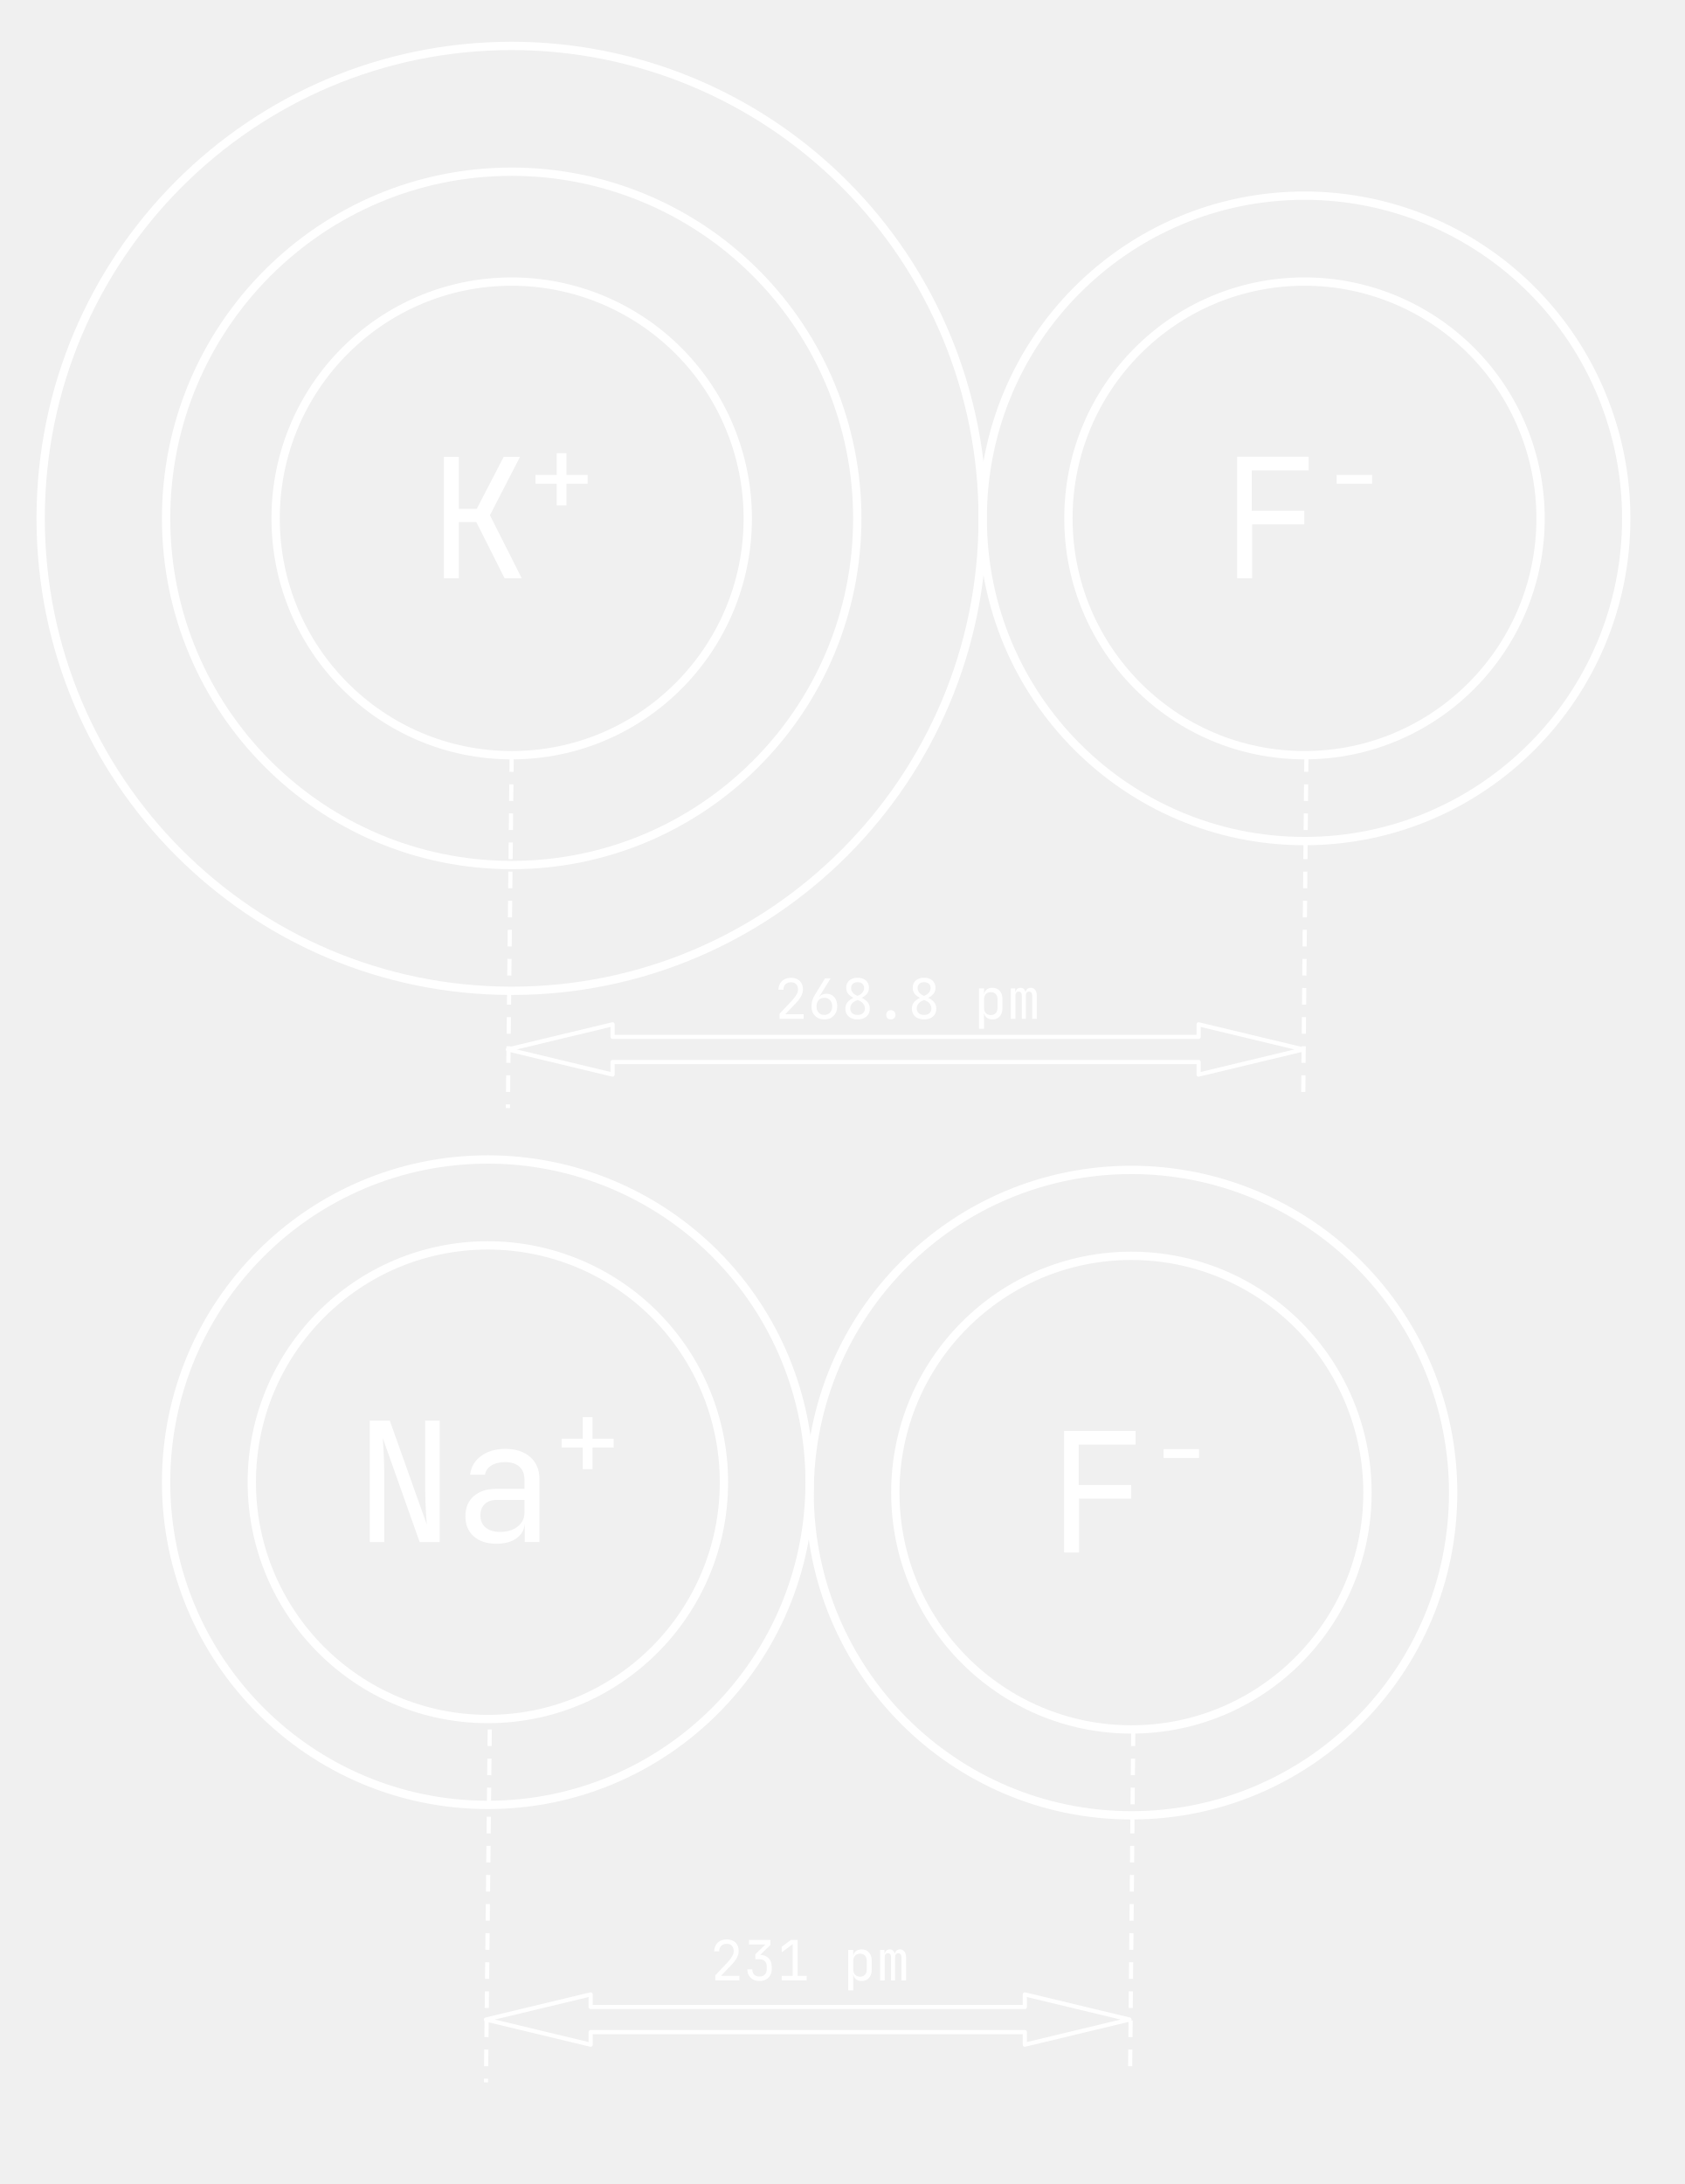
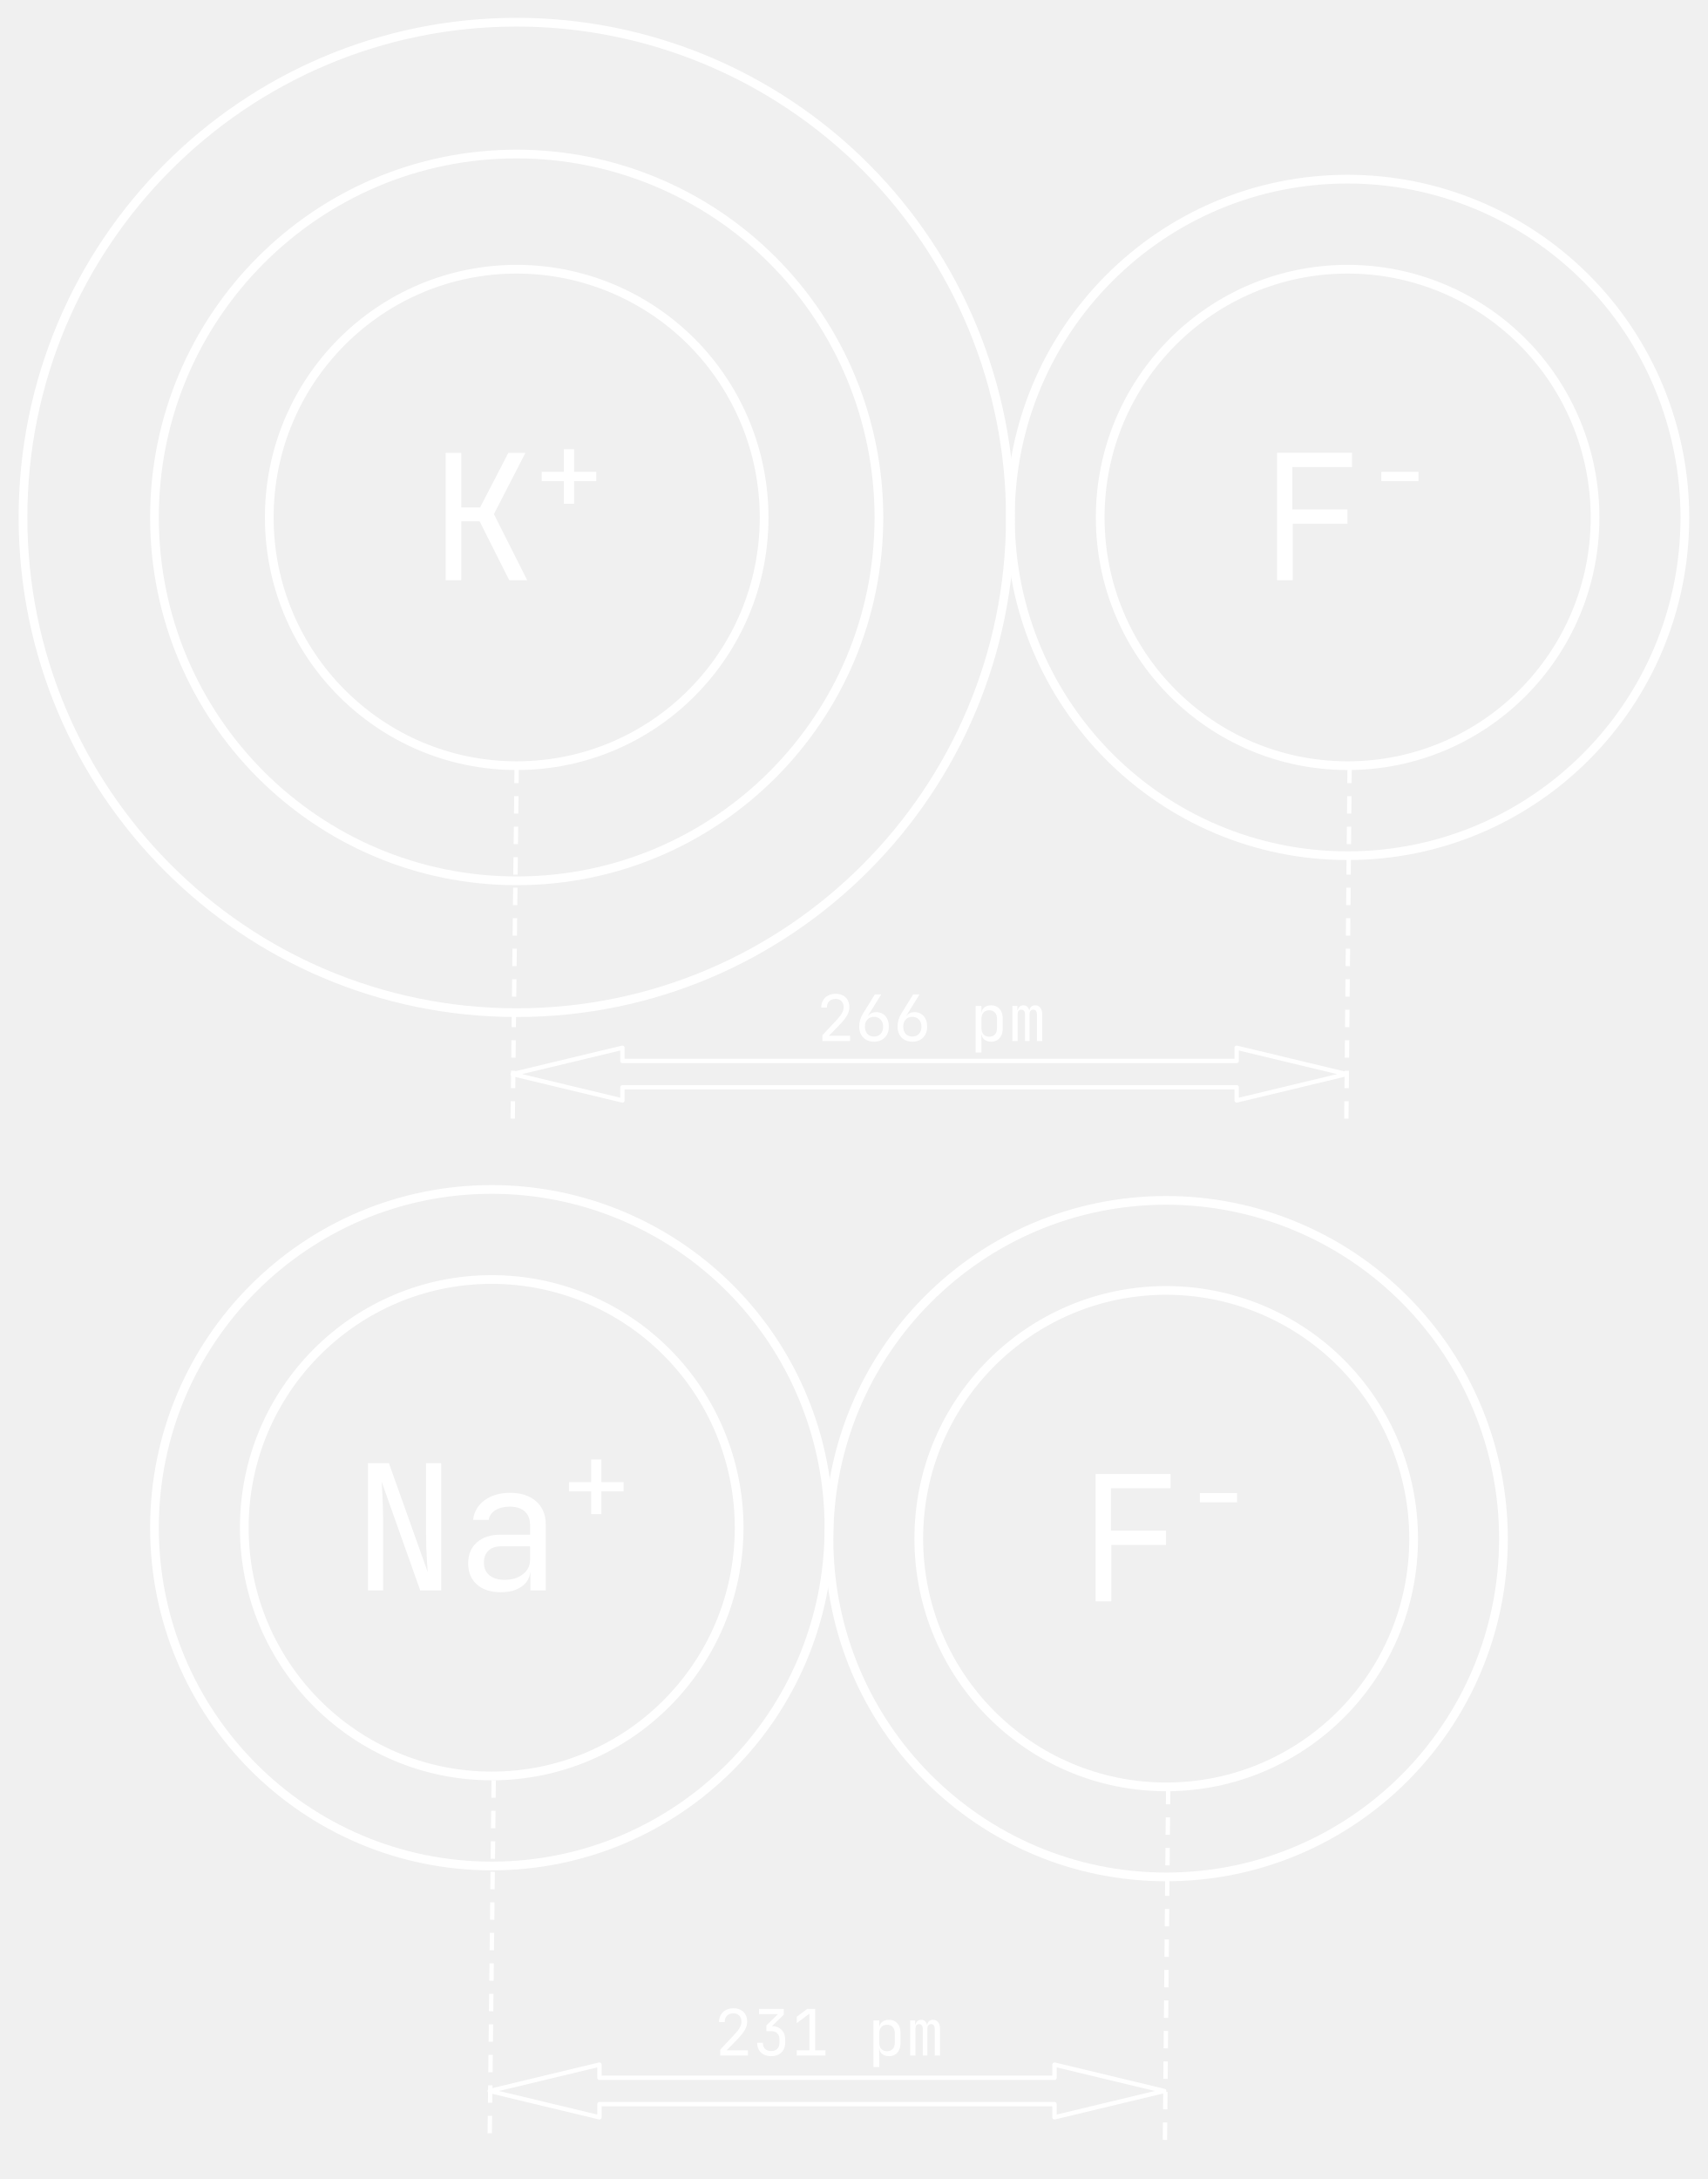
- <svg xmlns="http://www.w3.org/2000/svg" version="1.1" viewBox="0.0 0.0 405.147 525.315" fill="none" stroke="none" stroke-linecap="square" stroke-miterlimit="10">
+ <svg xmlns="http://www.w3.org/2000/svg" version="1.1" viewBox="0.0 0.0 391.974 500.005" fill="none" stroke="none" stroke-linecap="square" stroke-miterlimit="10">
  <clipPath id="p.0">
-     <path d="m0 0l405.147 0l0 525.315l-405.147 0l0 -525.315z" clip-rule="nonzero" />
+     <path d="m0 0l391.974 0l0 500.005l-391.974 0l0 -500.005z" clip-rule="nonzero" />
  </clipPath>
  <g clip-path="url(#p.0)">
-     <path fill="#000000" fill-opacity="0.0" d="m0 0l405.147 0l0 525.315l-405.147 0z" fill-rule="evenodd" />
-     <path fill="#000000" fill-opacity="0.0" d="m9.782 124.682l0 0c0 -62.76 50.729 -113.638 113.307 -113.638l0 0c30.051 0 58.871 11.973 80.12 33.284c21.249 21.311 33.187 50.215 33.187 80.354l0 0c0 62.76 -50.729 113.638 -113.307 113.638l0 0c-62.578 0 -113.307 -50.877 -113.307 -113.638z" fill-rule="evenodd" />
-     <path stroke="#ffffff" stroke-width="2.0" stroke-linejoin="round" stroke-linecap="butt" d="m9.782 124.682l0 0c0 -62.76 50.729 -113.638 113.307 -113.638l0 0c30.051 0 58.871 11.973 80.12 33.284c21.249 21.311 33.187 50.215 33.187 80.354l0 0c0 62.76 -50.729 113.638 -113.307 113.638l0 0c-62.578 0 -113.307 -50.877 -113.307 -113.638z" fill-rule="evenodd" />
-     <path fill="#000000" fill-opacity="0.0" d="m39.955 124.682l0 0c0 -46.053 37.22 -83.386 83.134 -83.386l0 0c22.048 0 43.194 8.785 58.785 24.423c15.591 15.638 24.349 36.847 24.349 58.963l0 0c0 46.053 -37.22 83.386 -83.134 83.386l0 0c-45.914 0 -83.134 -37.333 -83.134 -83.386z" fill-rule="evenodd" />
-     <path stroke="#ffffff" stroke-width="2.0" stroke-linejoin="round" stroke-linecap="butt" d="m39.955 124.682l0 0c0 -46.053 37.22 -83.386 83.134 -83.386l0 0c22.048 0 43.194 8.785 58.785 24.423c15.591 15.638 24.349 36.847 24.349 58.963l0 0c0 46.053 -37.22 83.386 -83.134 83.386l0 0c-45.914 0 -83.134 -37.333 -83.134 -83.386z" fill-rule="evenodd" />
-     <path fill="#ffffff" d="m106.78 139.082l0 -29.203l3.594 0l0 12.516l4.312 0l6.484 -12.516l3.922 0l-7.234 14.047l7.641 15.156l-4.125 0l-6.797 -13.516l-4.203 0l0 13.516l-3.594 0z" fill-rule="nonzero" />
-     <path fill="#ffffff" d="m133.921 121.551l0 -5.203l-5.094 0l0 -2.125l5.094 0l0 -5.203l2.344 0l0 5.203l5.094 0l0 2.125l-5.094 0l0 5.203l-2.344 0z" fill-rule="nonzero" />
-     <path fill="#000000" fill-opacity="0.0" d="m257.011 124.686l0 0c0 -31.458 25.425 -56.961 56.787 -56.961l0 0c15.061 0 29.505 6.001 40.155 16.683c10.65 10.682 16.633 25.17 16.633 40.277l0 0c0 31.458 -25.425 56.961 -56.787 56.961l0 0c-31.363 0 -56.787 -25.502 -56.787 -56.961z" fill-rule="evenodd" />
-     <path stroke="#ffffff" stroke-width="2.0" stroke-linejoin="round" stroke-linecap="butt" d="m257.011 124.686l0 0c0 -31.458 25.425 -56.961 56.787 -56.961l0 0c15.061 0 29.505 6.001 40.155 16.683c10.65 10.682 16.633 25.17 16.633 40.277l0 0c0 31.458 -25.425 56.961 -56.787 56.961l0 0c-31.363 0 -56.787 -25.502 -56.787 -56.961z" fill-rule="evenodd" />
-     <path fill="#000000" fill-opacity="0.0" d="m236.396 124.682l0 0c0 -42.869 34.654 -77.622 77.402 -77.622l0 0c20.528 0 40.216 8.178 54.731 22.735c14.516 14.557 22.67 34.3 22.67 54.887l0 0c0 42.869 -34.654 77.622 -77.402 77.622l0 0c-42.748 0 -77.402 -34.753 -77.402 -77.622z" fill-rule="evenodd" />
-     <path stroke="#ffffff" stroke-width="2.0" stroke-linejoin="round" stroke-linecap="butt" d="m236.396 124.682l0 0c0 -42.869 34.654 -77.622 77.402 -77.622l0 0c20.528 0 40.216 8.178 54.731 22.735c14.516 14.557 22.67 34.3 22.67 54.887l0 0c0 42.869 -34.654 77.622 -77.402 77.622l0 0c-42.748 0 -77.402 -34.753 -77.402 -77.622z" fill-rule="evenodd" />
-     <path fill="#ffffff" d="m297.598 139.082l0 -29.234l17.203 0l0 3.281l-13.688 0l0 9.719l12.641 0l0 3.281l-12.547 0l0 12.953l-3.609 0z" fill-rule="nonzero" />
-     <path fill="#ffffff" d="m321.535 116.348l0 -2.125l8.531 0l0 2.125l-8.531 0z" fill-rule="nonzero" />
-     <path fill="#000000" fill-opacity="0.0" d="m66.302 124.688l0 0c0 -31.458 25.425 -56.961 56.787 -56.961l0 0c15.061 0 29.505 6.001 40.155 16.683c10.65 10.682 16.633 25.17 16.633 40.277l0 0c0 31.458 -25.425 56.961 -56.787 56.961l0 0c-31.363 0 -56.787 -25.502 -56.787 -56.961z" fill-rule="evenodd" />
-     <path stroke="#ffffff" stroke-width="2.0" stroke-linejoin="round" stroke-linecap="butt" d="m66.302 124.688l0 0c0 -31.458 25.425 -56.961 56.787 -56.961l0 0c15.061 0 29.505 6.001 40.155 16.683c10.65 10.682 16.633 25.17 16.633 40.277l0 0c0 31.458 -25.425 56.961 -56.787 56.961l0 0c-31.363 0 -56.787 -25.502 -56.787 -56.961z" fill-rule="evenodd" />
-     <path fill="#000000" fill-opacity="0.0" d="m123.089 181.648l-0.913 84.882" fill-rule="evenodd" />
-     <path stroke="#ffffff" stroke-width="1.0" stroke-linejoin="round" stroke-linecap="butt" stroke-dasharray="4.0,3.0" d="m123.089 181.648l-0.913 84.882" fill-rule="evenodd" />
-     <path fill="#000000" fill-opacity="0.0" d="m314.255 181.648l-0.756 81.858" fill-rule="evenodd" />
-     <path stroke="#ffffff" stroke-width="1.0" stroke-linejoin="round" stroke-linecap="butt" stroke-dasharray="4.0,3.0" d="m314.255 181.648l-0.756 81.858" fill-rule="evenodd" />
-     <path fill="#000000" fill-opacity="0.0" d="m122.176 252.423l25.181 -6.047l0 3.024l140.976 0l0 -3.024l25.181 6.047l-25.181 6.047l0 -3.024l-140.976 0l0 3.024z" fill-rule="evenodd" />
-     <path stroke="#ffffff" stroke-width="1.0" stroke-linejoin="round" stroke-linecap="butt" d="m122.176 252.423l25.181 -6.047l0 3.024l140.976 0l0 -3.024l25.181 6.047l-25.181 6.047l0 -3.024l-140.976 0l0 3.024z" fill-rule="evenodd" />
-     <path fill="#000000" fill-opacity="0.0" d="m161.507 223.257l113.575 0l0 35.213l-113.575 0z" fill-rule="evenodd" />
-     <path fill="#ffffff" d="m187.525 245.057l0 -1.219l2.984 -3.172q0.75 -0.812 1.094 -1.438q0.359 -0.641 0.359 -1.219q0 -0.812 -0.453 -1.281q-0.438 -0.469 -1.219 -0.469q-0.859 0 -1.344 0.484q-0.484 0.469 -0.484 1.312l-1.203 0q0.031 -0.875 0.406 -1.516q0.391 -0.656 1.062 -1.0q0.672 -0.344 1.562 -0.344q0.875 0 1.516 0.344q0.656 0.328 1.0 0.953q0.344 0.625 0.344 1.5q0 0.828 -0.438 1.641q-0.438 0.812 -1.438 1.844l-2.391 2.484l4.438 0l0 1.094l-5.797 0zm10.794 0.141q-0.938 0 -1.641 -0.391q-0.703 -0.406 -1.094 -1.109q-0.375 -0.703 -0.375 -1.641q0 -0.734 0.203 -1.438q0.203 -0.703 0.625 -1.359l2.438 -3.938l1.328 0l-2.75 4.438l0.047 0.031q0.25 -0.375 0.688 -0.562q0.453 -0.203 1.0 -0.203q0.797 0 1.375 0.375q0.594 0.359 0.906 1.047q0.328 0.672 0.328 1.609q0 0.938 -0.391 1.641q-0.391 0.703 -1.078 1.109q-0.688 0.391 -1.609 0.391zm-0.016 -1.078q0.844 0 1.359 -0.562q0.531 -0.562 0.531 -1.5q0 -0.938 -0.531 -1.5q-0.516 -0.562 -1.359 -0.562q-0.859 0 -1.375 0.562q-0.516 0.562 -0.516 1.5q0 0.938 0.516 1.5q0.516 0.562 1.375 0.562zm7.997 1.078q-0.891 0 -1.562 -0.312q-0.656 -0.328 -1.016 -0.906q-0.359 -0.594 -0.359 -1.375q0 -0.859 0.469 -1.484q0.484 -0.641 1.5 -1.125l1.297 -0.625q0.594 -0.281 0.906 -0.734q0.328 -0.453 0.328 -1.0q0 -0.641 -0.422 -1.016q-0.422 -0.375 -1.141 -0.375q-0.719 0 -1.141 0.391q-0.422 0.375 -0.422 1.016q0 0.531 0.312 0.984q0.312 0.453 0.859 0.719l1.297 0.609q1.062 0.5 1.547 1.141q0.484 0.625 0.484 1.5q0 1.188 -0.797 1.891q-0.797 0.703 -2.141 0.703zm0 -1.078q0.812 0 1.281 -0.406q0.469 -0.422 0.469 -1.141q0 -0.562 -0.312 -1.031q-0.297 -0.469 -0.859 -0.75l-1.281 -0.625q-1.078 -0.516 -1.562 -1.109q-0.469 -0.609 -0.469 -1.453q0 -0.75 0.328 -1.297q0.344 -0.547 0.953 -0.828q0.609 -0.297 1.453 -0.297q0.844 0 1.453 0.297q0.609 0.281 0.938 0.828q0.344 0.547 0.344 1.297q0 0.844 -0.484 1.438q-0.484 0.594 -1.578 1.141l-1.281 0.625q-0.547 0.266 -0.859 0.734q-0.297 0.453 -0.297 1.016q0 0.719 0.469 1.141q0.484 0.422 1.297 0.422zm7.997 1.078q-0.516 0 -0.812 -0.297q-0.297 -0.297 -0.297 -0.797q0 -0.516 0.297 -0.812q0.297 -0.312 0.812 -0.312q0.5 0 0.797 0.312q0.312 0.297 0.312 0.812q0 0.5 -0.312 0.797q-0.297 0.297 -0.797 0.297zm7.997 0q-0.891 0 -1.562 -0.312q-0.656 -0.328 -1.016 -0.906q-0.359 -0.594 -0.359 -1.375q0 -0.859 0.469 -1.484q0.484 -0.641 1.5 -1.125l1.297 -0.625q0.594 -0.281 0.906 -0.734q0.328 -0.453 0.328 -1.0q0 -0.641 -0.422 -1.016q-0.422 -0.375 -1.141 -0.375q-0.719 0 -1.141 0.391q-0.422 0.375 -0.422 1.016q0 0.531 0.312 0.984q0.312 0.453 0.859 0.719l1.297 0.609q1.062 0.5 1.547 1.141q0.484 0.625 0.484 1.5q0 1.188 -0.797 1.891q-0.797 0.703 -2.141 0.703zm0 -1.078q0.812 0 1.281 -0.406q0.469 -0.422 0.469 -1.141q0 -0.562 -0.312 -1.031q-0.297 -0.469 -0.859 -0.75l-1.281 -0.625q-1.078 -0.516 -1.562 -1.109q-0.469 -0.609 -0.469 -1.453q0 -0.75 0.328 -1.297q0.344 -0.547 0.953 -0.828q0.609 -0.297 1.453 -0.297q0.844 0 1.453 0.297q0.609 0.281 0.938 0.828q0.344 0.547 0.344 1.297q0 0.844 -0.484 1.438q-0.484 0.594 -1.578 1.141l-1.281 0.625q-0.547 0.266 -0.859 0.734q-0.297 0.453 -0.297 1.016q0 0.719 0.469 1.141q0.484 0.422 1.297 0.422zm13.212 3.344l0 -9.734l1.203 0l0 1.391l0.25 0l-0.25 0.281q0 -0.828 0.547 -1.312q0.562 -0.5 1.469 -0.5q1.109 0 1.766 0.734q0.656 0.719 0.656 1.984l0 2.156q0 0.828 -0.297 1.453q-0.297 0.609 -0.844 0.953q-0.531 0.328 -1.281 0.328q-0.891 0 -1.453 -0.5q-0.562 -0.5 -0.562 -1.312l0.25 0.266l-0.266 0l0.016 1.672l0 2.141l-1.203 0zm2.812 -3.312q0.766 0 1.203 -0.453q0.438 -0.453 0.438 -1.312l0 -2.0q0 -0.844 -0.438 -1.297q-0.438 -0.453 -1.203 -0.453q-0.719 0 -1.172 0.469q-0.438 0.469 -0.438 1.281l0 2.0q0 0.828 0.438 1.297q0.453 0.469 1.172 0.469zm4.841 0.906l0 -7.328l1.062 0l0 0.875l0.234 0l-0.188 0.328q0 -0.625 0.328 -0.984q0.328 -0.359 0.891 -0.359q0.609 0 0.938 0.453q0.344 0.453 0.344 1.281l-0.359 -0.719l0.547 0l-0.25 0.328q0 -0.625 0.344 -0.984q0.344 -0.359 0.906 -0.359q0.688 0 1.062 0.531q0.391 0.516 0.391 1.359l0 5.578l-1.109 0l0 -5.578q0 -0.453 -0.203 -0.703q-0.188 -0.266 -0.562 -0.266q-0.359 0 -0.562 0.25q-0.203 0.25 -0.203 0.703l0 5.594l-0.969 0l0 -5.578q0 -0.469 -0.203 -0.719q-0.203 -0.25 -0.578 -0.25q-0.375 0 -0.562 0.25q-0.188 0.25 -0.188 0.703l0 5.594l-1.109 0z" fill-rule="nonzero" />
-     <path fill="#000000" fill-opacity="0.0" d="m215.373 359.02l0 0c0 -31.458 25.425 -56.961 56.787 -56.961l0 0c15.061 0 29.505 6.001 40.155 16.683c10.65 10.682 16.633 25.17 16.633 40.277l0 0c0 31.458 -25.425 56.961 -56.787 56.961l0 0c-31.363 0 -56.787 -25.502 -56.787 -56.961z" fill-rule="evenodd" />
-     <path stroke="#ffffff" stroke-width="2.0" stroke-linejoin="round" stroke-linecap="butt" d="m215.373 359.02l0 0c0 -31.458 25.425 -56.961 56.787 -56.961l0 0c15.061 0 29.505 6.001 40.155 16.683c10.65 10.682 16.633 25.17 16.633 40.277l0 0c0 31.458 -25.425 56.961 -56.787 56.961l0 0c-31.363 0 -56.787 -25.502 -56.787 -56.961z" fill-rule="evenodd" />
-     <path fill="#000000" fill-opacity="0.0" d="m194.759 359.016l0 0c0 -42.869 34.654 -77.622 77.402 -77.622l0 0c20.528 0 40.216 8.178 54.731 22.735c14.516 14.557 22.67 34.3 22.67 54.887l0 0c0 42.869 -34.654 77.622 -77.402 77.622l0 0c-42.748 0 -77.402 -34.753 -77.402 -77.622z" fill-rule="evenodd" />
-     <path stroke="#ffffff" stroke-width="2.0" stroke-linejoin="round" stroke-linecap="butt" d="m194.759 359.016l0 0c0 -42.869 34.654 -77.622 77.402 -77.622l0 0c20.528 0 40.216 8.178 54.731 22.735c14.516 14.557 22.67 34.3 22.67 54.887l0 0c0 42.869 -34.654 77.622 -77.402 77.622l0 0c-42.748 0 -77.402 -34.753 -77.402 -77.622z" fill-rule="evenodd" />
-     <path fill="#ffffff" d="m255.96 373.416l0 -29.234l17.203 0l0 3.281l-13.688 0l0 9.719l12.641 0l0 3.281l-12.547 0l0 12.953l-3.609 0z" fill-rule="nonzero" />
-     <path fill="#ffffff" d="m279.898 350.681l0 -2.125l8.531 0l0 2.125l-8.531 0z" fill-rule="nonzero" />
-     <path fill="#000000" fill-opacity="0.0" d="m117.814 415.982l-0.913 84.882" fill-rule="evenodd" />
-     <path stroke="#ffffff" stroke-width="1.0" stroke-linejoin="round" stroke-linecap="butt" stroke-dasharray="4.0,3.0" d="m117.814 415.982l-0.913 84.882" fill-rule="evenodd" />
-     <path fill="#000000" fill-opacity="0.0" d="m272.617 415.982l-0.756 81.858" fill-rule="evenodd" />
-     <path stroke="#ffffff" stroke-width="1.0" stroke-linejoin="round" stroke-linecap="butt" stroke-dasharray="4.0,3.0" d="m272.617 415.982l-0.756 81.858" fill-rule="evenodd" />
-     <path fill="#000000" fill-opacity="0.0" d="m116.9 485.759l25.181 -6.047l0 3.024l104.441 0l0 -3.024l25.181 6.047l-25.181 6.047l0 -3.024l-104.441 0l0 3.024z" fill-rule="evenodd" />
-     <path stroke="#ffffff" stroke-width="1.0" stroke-linejoin="round" stroke-linecap="butt" d="m116.9 485.759l25.181 -6.047l0 3.024l104.441 0l0 -3.024l25.181 6.047l-25.181 6.047l0 -3.024l-104.441 0l0 3.024z" fill-rule="evenodd" />
-     <path fill="#000000" fill-opacity="0.0" d="m138.05 454.549l113.575 0l0 35.213l-113.575 0z" fill-rule="evenodd" />
-     <path fill="#ffffff" d="m172.065 476.349l0 -1.219l2.984 -3.172q0.75 -0.812 1.094 -1.438q0.359 -0.641 0.359 -1.219q0 -0.812 -0.453 -1.281q-0.438 -0.469 -1.219 -0.469q-0.859 0 -1.344 0.484q-0.484 0.469 -0.484 1.312l-1.203 0q0.031 -0.875 0.406 -1.516q0.391 -0.656 1.062 -1.0q0.672 -0.344 1.562 -0.344q0.875 0 1.516 0.344q0.656 0.328 1.0 0.953q0.344 0.625 0.344 1.5q0 0.828 -0.438 1.641q-0.438 0.812 -1.438 1.844l-2.391 2.484l4.438 0l0 1.094l-5.797 0zm10.637 0.141q-0.891 0 -1.547 -0.359q-0.656 -0.359 -1.016 -0.984q-0.359 -0.625 -0.359 -1.469l1.188 0q0 0.812 0.453 1.281q0.469 0.453 1.281 0.453q0.828 0 1.281 -0.469q0.453 -0.484 0.453 -1.266l0 -0.688q0 -0.828 -0.453 -1.281q-0.453 -0.453 -1.281 -0.453l-1.0 0l0 -1.203l2.422 -2.344l-3.953 0l0 -1.094l5.156 0l0 1.203l-2.594 2.516l0 -0.141q1.328 0 2.109 0.766q0.797 0.75 0.797 2.031l0 0.688q0 0.844 -0.375 1.469q-0.359 0.625 -1.031 0.984q-0.656 0.359 -1.531 0.359zm5.341 -0.141l0 -1.094l2.641 0l0 -7.641l-2.641 1.984l0 -1.344l2.203 -1.641l1.625 0l0 8.641l2.172 0l0 1.094l-6.0 0zm16.009 2.406l0 -9.734l1.203 0l0 1.391l0.25 0l-0.25 0.281q0 -0.828 0.547 -1.312q0.562 -0.5 1.469 -0.5q1.109 0 1.766 0.734q0.656 0.719 0.656 1.984l0 2.156q0 0.828 -0.297 1.453q-0.297 0.609 -0.844 0.953q-0.531 0.328 -1.281 0.328q-0.891 0 -1.453 -0.5q-0.562 -0.5 -0.562 -1.312l0.25 0.266l-0.266 0l0.016 1.672l0 2.141l-1.203 0zm2.812 -3.312q0.766 0 1.203 -0.453q0.438 -0.453 0.438 -1.312l0 -2.0q0 -0.844 -0.438 -1.297q-0.438 -0.453 -1.203 -0.453q-0.719 0 -1.172 0.469q-0.438 0.469 -0.438 1.281l0 2.0q0 0.828 0.438 1.297q0.453 0.469 1.172 0.469zm4.841 0.906l0 -7.328l1.062 0l0 0.875l0.234 0l-0.188 0.328q0 -0.625 0.328 -0.984q0.328 -0.359 0.891 -0.359q0.609 0 0.938 0.453q0.344 0.453 0.344 1.281l-0.359 -0.719l0.547 0l-0.25 0.328q0 -0.625 0.344 -0.984q0.344 -0.359 0.906 -0.359q0.688 0 1.062 0.531q0.391 0.516 0.391 1.359l0 5.578l-1.109 0l0 -5.578q0 -0.453 -0.203 -0.703q-0.188 -0.266 -0.562 -0.266q-0.359 0 -0.562 0.25q-0.203 0.25 -0.203 0.703l0 5.594l-0.969 0l0 -5.578q0 -0.469 -0.203 -0.719q-0.203 -0.25 -0.578 -0.25q-0.375 0 -0.562 0.25q-0.188 0.25 -0.188 0.703l0 5.594l-1.109 0z" fill-rule="nonzero" />
-     <path fill="#000000" fill-opacity="0.0" d="m60.57 356.513l0 0c0 -31.458 25.425 -56.961 56.787 -56.961l0 0c15.061 0 29.505 6.001 40.155 16.683c10.65 10.682 16.633 25.17 16.633 40.277l0 0c0 31.458 -25.425 56.961 -56.787 56.961l0 0c-31.363 0 -56.787 -25.502 -56.787 -56.961z" fill-rule="evenodd" />
-     <path stroke="#ffffff" stroke-width="2.0" stroke-linejoin="round" stroke-linecap="butt" d="m60.57 356.513l0 0c0 -31.458 25.425 -56.961 56.787 -56.961l0 0c15.061 0 29.505 6.001 40.155 16.683c10.65 10.682 16.633 25.17 16.633 40.277l0 0c0 31.458 -25.425 56.961 -56.787 56.961l0 0c-31.363 0 -56.787 -25.502 -56.787 -56.961z" fill-rule="evenodd" />
-     <path fill="#000000" fill-opacity="0.0" d="m39.955 356.509l0 0c0 -42.869 34.654 -77.622 77.402 -77.622l0 0c20.528 0 40.216 8.178 54.731 22.735c14.516 14.557 22.67 34.3 22.67 54.887l0 0c0 42.869 -34.654 77.622 -77.402 77.622l0 0c-42.748 0 -77.402 -34.753 -77.402 -77.622z" fill-rule="evenodd" />
-     <path stroke="#ffffff" stroke-width="2.0" stroke-linejoin="round" stroke-linecap="butt" d="m39.955 356.509l0 0c0 -42.869 34.654 -77.622 77.402 -77.622l0 0c20.528 0 40.216 8.178 54.731 22.735c14.516 14.557 22.67 34.3 22.67 54.887l0 0c0 42.869 -34.654 77.622 -77.402 77.622l0 0c-42.748 0 -77.402 -34.753 -77.402 -77.622z" fill-rule="evenodd" />
-     <path fill="#ffffff" d="m88.954 370.909l0 -29.203l4.812 0l8.906 25.0q-0.078 -1.0 -0.172 -2.453q-0.094 -1.469 -0.156 -3.078q-0.062 -1.625 -0.062 -3.062l0 -16.406l3.484 0l0 29.203l-4.812 0l-8.875 -25.0q0.078 0.953 0.156 2.422q0.078 1.453 0.141 3.078q0.062 1.625 0.062 3.094l0 16.406l-3.484 0zm30.484 0.406q-3.484 0 -5.484 -1.781q-2.0 -1.781 -2.0 -4.828q0 -3.078 2.0 -4.828q2.0 -1.766 5.406 -1.766l6.797 0l0 -2.203q0 -2.047 -1.219 -3.141q-1.219 -1.094 -3.453 -1.094q-1.969 0 -3.297 0.828q-1.312 0.812 -1.516 2.203l-3.594 0q0.359 -2.844 2.672 -4.516q2.328 -1.688 5.812 -1.688q3.797 0 6.0 1.969q2.203 1.953 2.203 5.312l0 15.125l-3.531 0l0 -4.203l-0.594 0l0.594 -0.594q0 2.391 -1.859 3.797q-1.859 1.406 -4.938 1.406zm0.875 -2.844q2.562 0 4.203 -1.281q1.641 -1.281 1.641 -3.281l0 -3.125l-6.719 0q-1.797 0 -2.844 1.0q-1.031 1.0 -1.031 2.719q0 1.844 1.25 2.906q1.266 1.062 3.5 1.062z" fill-rule="nonzero" />
-     <path fill="#ffffff" d="m140.188 353.378l0 -5.203l-5.094 0l0 -2.125l5.094 0l0 -5.203l2.344 0l0 5.203l5.094 0l0 2.125l-5.094 0l0 5.203l-2.344 0z" fill-rule="nonzero" />
+     <path fill="#000000" fill-opacity="0.0" d="m0 0l391.974 0l0 500.005l-391.974 0z" fill-rule="evenodd" />
+     <path fill="#000000" fill-opacity="0.0" d="m5.278 118.73l0 0c0 -62.76 50.729 -113.638 113.307 -113.638l0 0c30.051 0 58.871 11.973 80.12 33.284c21.249 21.311 33.187 50.215 33.187 80.354l0 0c0 62.76 -50.729 113.638 -113.307 113.638l0 0c-62.578 0 -113.307 -50.877 -113.307 -113.638z" fill-rule="evenodd" />
+     <path stroke="#ffffff" stroke-width="2.0" stroke-linejoin="round" stroke-linecap="butt" d="m5.278 118.73l0 0c0 -62.76 50.729 -113.638 113.307 -113.638l0 0c30.051 0 58.871 11.973 80.12 33.284c21.249 21.311 33.187 50.215 33.187 80.354l0 0c0 62.76 -50.729 113.638 -113.307 113.638l0 0c-62.578 0 -113.307 -50.877 -113.307 -113.638z" fill-rule="evenodd" />
+     <path fill="#000000" fill-opacity="0.0" d="m35.451 118.73l0 0c0 -46.053 37.22 -83.386 83.134 -83.386l0 0c22.048 0 43.194 8.785 58.785 24.423c15.591 15.638 24.349 36.847 24.349 58.963l0 0c0 46.053 -37.22 83.386 -83.134 83.386l0 0c-45.914 0 -83.134 -37.333 -83.134 -83.386z" fill-rule="evenodd" />
+     <path stroke="#ffffff" stroke-width="2.0" stroke-linejoin="round" stroke-linecap="butt" d="m35.451 118.73l0 0c0 -46.053 37.22 -83.386 83.134 -83.386l0 0c22.048 0 43.194 8.785 58.785 24.423c15.591 15.638 24.349 36.847 24.349 58.963l0 0c0 46.053 -37.22 83.386 -83.134 83.386l0 0c-45.914 0 -83.134 -37.333 -83.134 -83.386z" fill-rule="evenodd" />
+     <path fill="#ffffff" d="m102.276 133.13l0 -29.203l3.594 0l0 12.516l4.312 0l6.484 -12.516l3.922 0l-7.234 14.047l7.641 15.156l-4.125 0l-6.797 -13.516l-4.203 0l0 13.516l-3.594 0z" fill-rule="nonzero" />
+     <path fill="#ffffff" d="m129.417 115.598l0 -5.203l-5.094 0l0 -2.125l5.094 0l0 -5.203l2.344 0l0 5.203l5.094 0l0 2.125l-5.094 0l0 5.203l-2.344 0z" fill-rule="nonzero" />
+     <path fill="#000000" fill-opacity="0.0" d="m252.507 118.734l0 0c0 -31.458 25.425 -56.961 56.787 -56.961l0 0c15.061 0 29.505 6.001 40.155 16.683c10.65 10.682 16.633 25.17 16.633 40.277l0 0c0 31.458 -25.425 56.961 -56.787 56.961l0 0c-31.363 0 -56.787 -25.502 -56.787 -56.961z" fill-rule="evenodd" />
+     <path stroke="#ffffff" stroke-width="2.0" stroke-linejoin="round" stroke-linecap="butt" d="m252.507 118.734l0 0c0 -31.458 25.425 -56.961 56.787 -56.961l0 0c15.061 0 29.505 6.001 40.155 16.683c10.65 10.682 16.633 25.17 16.633 40.277l0 0c0 31.458 -25.425 56.961 -56.787 56.961l0 0c-31.363 0 -56.787 -25.502 -56.787 -56.961z" fill-rule="evenodd" />
+     <path fill="#000000" fill-opacity="0.0" d="m231.892 118.73l0 0c0 -42.869 34.654 -77.622 77.402 -77.622l0 0c20.528 0 40.216 8.178 54.731 22.735c14.516 14.557 22.67 34.3 22.67 54.887l0 0c0 42.869 -34.654 77.622 -77.402 77.622l0 0c-42.748 0 -77.402 -34.753 -77.402 -77.622z" fill-rule="evenodd" />
+     <path stroke="#ffffff" stroke-width="2.0" stroke-linejoin="round" stroke-linecap="butt" d="m231.892 118.73l0 0c0 -42.869 34.654 -77.622 77.402 -77.622l0 0c20.528 0 40.216 8.178 54.731 22.735c14.516 14.557 22.67 34.3 22.67 54.887l0 0c0 42.869 -34.654 77.622 -77.402 77.622l0 0c-42.748 0 -77.402 -34.753 -77.402 -77.622z" fill-rule="evenodd" />
+     <path fill="#ffffff" d="m293.094 133.13l0 -29.234l17.203 0l0 3.281l-13.688 0l0 9.719l12.641 0l0 3.281l-12.547 0l0 12.953l-3.609 0z" fill-rule="nonzero" />
+     <path fill="#ffffff" d="m317.031 110.395l0 -2.125l8.531 0l0 2.125l-8.531 0z" fill-rule="nonzero" />
+     <path fill="#000000" fill-opacity="0.0" d="m61.798 118.735l0 0c0 -31.458 25.425 -56.961 56.787 -56.961l0 0c15.061 0 29.505 6.001 40.155 16.683c10.65 10.682 16.633 25.17 16.633 40.277l0 0c0 31.458 -25.425 56.961 -56.787 56.961l0 0c-31.363 0 -56.787 -25.502 -56.787 -56.961z" fill-rule="evenodd" />
+     <path stroke="#ffffff" stroke-width="2.0" stroke-linejoin="round" stroke-linecap="butt" d="m61.798 118.735l0 0c0 -31.458 25.425 -56.961 56.787 -56.961l0 0c15.061 0 29.505 6.001 40.155 16.683c10.65 10.682 16.633 25.17 16.633 40.277l0 0c0 31.458 -25.425 56.961 -56.787 56.961l0 0c-31.363 0 -56.787 -25.502 -56.787 -56.961z" fill-rule="evenodd" />
+     <path fill="#000000" fill-opacity="0.0" d="m118.585 175.696l-0.913 81.606" fill-rule="evenodd" />
+     <path stroke="#ffffff" stroke-width="1.0" stroke-linejoin="round" stroke-linecap="butt" stroke-dasharray="4.0,3.0" d="m118.585 175.696l-0.913 81.606" fill-rule="evenodd" />
+     <path fill="#000000" fill-opacity="0.0" d="m309.751 175.696l-0.756 81.858" fill-rule="evenodd" />
+     <path stroke="#ffffff" stroke-width="1.0" stroke-linejoin="round" stroke-linecap="butt" stroke-dasharray="4.0,3.0" d="m309.751 175.696l-0.756 81.858" fill-rule="evenodd" />
+     <path fill="#000000" fill-opacity="0.0" d="m117.672 246.47l25.181 -6.047l0 3.024l140.976 0l0 -3.024l25.181 6.047l-25.181 6.047l0 -3.024l-140.976 0l0 3.024z" fill-rule="evenodd" />
+     <path stroke="#ffffff" stroke-width="1.0" stroke-linejoin="round" stroke-linecap="butt" d="m117.672 246.47l25.181 -6.047l0 3.024l140.976 0l0 -3.024l25.181 6.047l-25.181 6.047l0 -3.024l-140.976 0l0 3.024z" fill-rule="evenodd" />
+     <path fill="#000000" fill-opacity="0.0" d="m157.003 215.807l113.575 0l0 35.213l-113.575 0z" fill-rule="evenodd" />
+     <path fill="#ffffff" d="m188.752 238.887l0 -1.344l3.266 -3.484q0.844 -0.891 1.219 -1.578q0.391 -0.703 0.391 -1.344q0 -0.891 -0.5 -1.406q-0.484 -0.516 -1.344 -0.516q-0.938 0 -1.469 0.531q-0.531 0.516 -0.531 1.453l-1.312 0q0.016 -0.969 0.438 -1.672q0.422 -0.719 1.156 -1.094q0.75 -0.391 1.719 -0.391q0.969 0 1.672 0.375q0.719 0.375 1.094 1.062q0.391 0.688 0.391 1.641q0 0.906 -0.484 1.797q-0.484 0.891 -1.578 2.047l-2.641 2.719l4.875 0l0 1.203l-6.359 0zm11.856 0.141q-1.016 0 -1.797 -0.422q-0.766 -0.438 -1.188 -1.203q-0.422 -0.781 -0.422 -1.812q0 -0.812 0.219 -1.578q0.234 -0.781 0.688 -1.5l2.688 -4.328l1.453 0l-3.031 4.875l0.062 0.031q0.281 -0.406 0.766 -0.625q0.484 -0.219 1.078 -0.219q0.875 0 1.516 0.422q0.656 0.406 1.0 1.156q0.359 0.734 0.359 1.766q0 1.031 -0.422 1.812q-0.422 0.766 -1.188 1.203q-0.75 0.422 -1.781 0.422zm-0.016 -1.172q0.938 0 1.516 -0.609q0.578 -0.625 0.578 -1.656q0 -1.031 -0.578 -1.641q-0.578 -0.625 -1.516 -0.625q-0.938 0 -1.516 0.625q-0.562 0.609 -0.562 1.641q0 1.031 0.562 1.656q0.578 0.609 1.516 0.609zm8.809 1.172q-1.016 0 -1.797 -0.422q-0.766 -0.438 -1.188 -1.203q-0.422 -0.781 -0.422 -1.812q0 -0.812 0.219 -1.578q0.234 -0.781 0.688 -1.5l2.688 -4.328l1.453 0l-3.031 4.875l0.062 0.031q0.281 -0.406 0.766 -0.625q0.484 -0.219 1.078 -0.219q0.875 0 1.516 0.422q0.656 0.406 1.0 1.156q0.359 0.734 0.359 1.766q0 1.031 -0.422 1.812q-0.422 0.766 -1.188 1.203q-0.75 0.422 -1.781 0.422zm-0.016 -1.172q0.938 0 1.516 -0.609q0.578 -0.625 0.578 -1.656q0 -1.031 -0.578 -1.641q-0.578 -0.625 -1.516 -0.625q-0.938 0 -1.516 0.625q-0.562 0.609 -0.562 1.641q0 1.031 0.562 1.656q0.578 0.609 1.516 0.609zm14.541 3.672l0 -10.703l1.328 0l0 1.547l0.266 0l-0.266 0.297q0 -0.922 0.609 -1.453q0.609 -0.531 1.594 -0.531q1.219 0 1.938 0.797q0.734 0.797 0.734 2.188l0 2.359q0 0.922 -0.328 1.594q-0.328 0.672 -0.922 1.047q-0.594 0.359 -1.422 0.359q-0.969 0 -1.594 -0.531q-0.609 -0.547 -0.609 -1.453l0.266 0.312l-0.297 0l0.031 1.828l0 2.344l-1.328 0zm3.094 -3.641q0.844 0 1.312 -0.5q0.484 -0.5 0.484 -1.438l0 -2.188q0 -0.938 -0.484 -1.438q-0.469 -0.5 -1.312 -0.5q-0.797 0 -1.281 0.516q-0.484 0.516 -0.484 1.422l0 2.188q0 0.922 0.484 1.438q0.484 0.5 1.281 0.5zm5.325 1.0l0 -8.062l1.156 0l0 0.969l0.266 0l-0.203 0.359q0 -0.688 0.359 -1.078q0.359 -0.391 0.969 -0.391q0.672 0 1.031 0.5q0.375 0.5 0.375 1.406l-0.391 -0.797l0.609 0l-0.281 0.359q0 -0.688 0.375 -1.078q0.375 -0.391 1.0 -0.391q0.75 0 1.172 0.578q0.422 0.562 0.422 1.5l0 6.125l-1.219 0l0 -6.141q0 -0.5 -0.219 -0.781q-0.203 -0.281 -0.609 -0.281q-0.406 0 -0.641 0.281q-0.219 0.266 -0.219 0.766l0 6.156l-1.047 0l0 -6.141q0 -0.516 -0.234 -0.781q-0.219 -0.281 -0.641 -0.281q-0.406 0 -0.609 0.281q-0.203 0.266 -0.203 0.766l0 6.156l-1.219 0z" fill-rule="nonzero" />
+     <path fill="#000000" fill-opacity="0.0" d="m210.869 353.067l0 0c0 -31.458 25.425 -56.961 56.787 -56.961l0 0c15.061 0 29.505 6.001 40.155 16.683c10.65 10.682 16.633 25.17 16.633 40.277l0 0c0 31.458 -25.425 56.961 -56.787 56.961l0 0c-31.363 0 -56.787 -25.502 -56.787 -56.961z" fill-rule="evenodd" />
+     <path stroke="#ffffff" stroke-width="2.0" stroke-linejoin="round" stroke-linecap="butt" d="m210.869 353.067l0 0c0 -31.458 25.425 -56.961 56.787 -56.961l0 0c15.061 0 29.505 6.001 40.155 16.683c10.65 10.682 16.633 25.17 16.633 40.277l0 0c0 31.458 -25.425 56.961 -56.787 56.961l0 0c-31.363 0 -56.787 -25.502 -56.787 -56.961z" fill-rule="evenodd" />
+     <path fill="#000000" fill-opacity="0.0" d="m190.255 353.063l0 0c0 -42.869 34.654 -77.622 77.402 -77.622l0 0c20.528 0 40.216 8.178 54.731 22.735c14.516 14.557 22.67 34.3 22.67 54.887l0 0c0 42.869 -34.654 77.622 -77.402 77.622l0 0c-42.748 0 -77.402 -34.753 -77.402 -77.622z" fill-rule="evenodd" />
+     <path stroke="#ffffff" stroke-width="2.0" stroke-linejoin="round" stroke-linecap="butt" d="m190.255 353.063l0 0c0 -42.869 34.654 -77.622 77.402 -77.622l0 0c20.528 0 40.216 8.178 54.731 22.735c14.516 14.557 22.67 34.3 22.67 54.887l0 0c0 42.869 -34.654 77.622 -77.402 77.622l0 0c-42.748 0 -77.402 -34.753 -77.402 -77.622z" fill-rule="evenodd" />
+     <path fill="#ffffff" d="m251.456 367.463l0 -29.234l17.203 0l0 3.281l-13.688 0l0 9.719l12.641 0l0 3.281l-12.547 0l0 12.953l-3.609 0z" fill-rule="nonzero" />
+     <path fill="#ffffff" d="m275.394 344.729l0 -2.125l8.531 0l0 2.125l-8.531 0z" fill-rule="nonzero" />
+     <path fill="#000000" fill-opacity="0.0" d="m113.31 408.517l-0.913 81.606" fill-rule="evenodd" />
+     <path stroke="#ffffff" stroke-width="1.0" stroke-linejoin="round" stroke-linecap="butt" stroke-dasharray="4.0,3.0" d="m113.31 408.517l-0.913 81.606" fill-rule="evenodd" />
+     <path fill="#000000" fill-opacity="0.0" d="m268.113 410.029l-0.756 81.858" fill-rule="evenodd" />
+     <path stroke="#ffffff" stroke-width="1.0" stroke-linejoin="round" stroke-linecap="butt" stroke-dasharray="4.0,3.0" d="m268.113 410.029l-0.756 81.858" fill-rule="evenodd" />
+     <path fill="#000000" fill-opacity="0.0" d="m112.396 479.806l25.181 -6.047l0 3.024l104.441 0l0 -3.024l25.181 6.047l-25.181 6.047l0 -3.024l-104.441 0l0 3.024z" fill-rule="evenodd" />
+     <path stroke="#ffffff" stroke-width="1.0" stroke-linejoin="round" stroke-linecap="butt" d="m112.396 479.806l25.181 -6.047l0 3.024l104.441 0l0 -3.024l25.181 6.047l-25.181 6.047l0 -3.024l-104.441 0l0 3.024z" fill-rule="evenodd" />
+     <path fill="#000000" fill-opacity="0.0" d="m133.546 448.596l113.575 0l0 35.213l-113.575 0z" fill-rule="evenodd" />
+     <path fill="#ffffff" d="m165.296 471.676l0 -1.344l3.266 -3.484q0.844 -0.891 1.219 -1.578q0.391 -0.703 0.391 -1.344q0 -0.891 -0.5 -1.406q-0.484 -0.516 -1.344 -0.516q-0.938 0 -1.469 0.531q-0.531 0.516 -0.531 1.453l-1.312 0q0.016 -0.969 0.438 -1.672q0.422 -0.719 1.156 -1.094q0.75 -0.391 1.719 -0.391q0.969 0 1.672 0.375q0.719 0.375 1.094 1.062q0.391 0.688 0.391 1.641q0 0.906 -0.484 1.797q-0.484 0.891 -1.578 2.047l-2.641 2.719l4.875 0l0 1.203l-6.359 0zm11.684 0.141q-0.969 0 -1.703 -0.375q-0.719 -0.391 -1.109 -1.078q-0.391 -0.703 -0.391 -1.625l1.312 0q0 0.906 0.5 1.406q0.516 0.5 1.406 0.5q0.906 0 1.406 -0.516q0.5 -0.531 0.5 -1.391l0 -0.75q0 -0.922 -0.5 -1.406q-0.5 -0.5 -1.406 -0.5l-1.094 0l0 -1.328l2.641 -2.578l-4.328 0l0 -1.203l5.672 0l0 1.328l-2.859 2.766l0 -0.156q1.469 0 2.328 0.844q0.859 0.828 0.859 2.234l0 0.75q0 0.922 -0.406 1.625q-0.391 0.688 -1.125 1.078q-0.734 0.375 -1.703 0.375zm5.872 -0.141l0 -1.203l2.906 0l0 -8.391l-2.906 2.156l0 -1.453l2.422 -1.812l1.812 0l0 9.5l2.375 0l0 1.203l-6.609 0zm17.619 2.641l0 -10.703l1.328 0l0 1.547l0.266 0l-0.266 0.297q0 -0.922 0.609 -1.453q0.609 -0.531 1.594 -0.531q1.219 0 1.938 0.797q0.734 0.797 0.734 2.188l0 2.359q0 0.922 -0.328 1.594q-0.328 0.672 -0.922 1.047q-0.594 0.359 -1.422 0.359q-0.969 0 -1.594 -0.531q-0.609 -0.547 -0.609 -1.453l0.266 0.312l-0.297 0l0.031 1.828l0 2.344l-1.328 0zm3.094 -3.641q0.844 0 1.312 -0.5q0.484 -0.5 0.484 -1.438l0 -2.188q0 -0.938 -0.484 -1.438q-0.469 -0.5 -1.312 -0.5q-0.797 0 -1.281 0.516q-0.484 0.516 -0.484 1.422l0 2.188q0 0.922 0.484 1.438q0.484 0.5 1.281 0.5zm5.325 1.0l0 -8.062l1.156 0l0 0.969l0.266 0l-0.203 0.359q0 -0.688 0.359 -1.078q0.359 -0.391 0.969 -0.391q0.672 0 1.031 0.5q0.375 0.5 0.375 1.406l-0.391 -0.797l0.609 0l-0.281 0.359q0 -0.688 0.375 -1.078q0.375 -0.391 1.0 -0.391q0.75 0 1.172 0.578q0.422 0.562 0.422 1.5l0 6.125l-1.219 0l0 -6.141q0 -0.5 -0.219 -0.781q-0.203 -0.281 -0.609 -0.281q-0.406 0 -0.641 0.281q-0.219 0.266 -0.219 0.766l0 6.156l-1.047 0l0 -6.141q0 -0.516 -0.234 -0.781q-0.219 -0.281 -0.641 -0.281q-0.406 0 -0.609 0.281q-0.203 0.266 -0.203 0.766l0 6.156l-1.219 0z" fill-rule="nonzero" />
+     <path fill="#000000" fill-opacity="0.0" d="m56.066 350.56l0 0c0 -31.458 25.425 -56.961 56.787 -56.961l0 0c15.061 0 29.505 6.001 40.155 16.683c10.65 10.682 16.633 25.17 16.633 40.277l0 0c0 31.458 -25.425 56.961 -56.787 56.961l0 0c-31.363 0 -56.787 -25.502 -56.787 -56.961z" fill-rule="evenodd" />
+     <path stroke="#ffffff" stroke-width="2.0" stroke-linejoin="round" stroke-linecap="butt" d="m56.066 350.56l0 0c0 -31.458 25.425 -56.961 56.787 -56.961l0 0c15.061 0 29.505 6.001 40.155 16.683c10.65 10.682 16.633 25.17 16.633 40.277l0 0c0 31.458 -25.425 56.961 -56.787 56.961l0 0c-31.363 0 -56.787 -25.502 -56.787 -56.961z" fill-rule="evenodd" />
+     <path fill="#000000" fill-opacity="0.0" d="m35.451 350.556l0 0c0 -42.869 34.654 -77.622 77.402 -77.622l0 0c20.528 0 40.216 8.178 54.731 22.735c14.516 14.557 22.67 34.3 22.67 54.887l0 0c0 42.869 -34.654 77.622 -77.402 77.622l0 0c-42.748 0 -77.402 -34.753 -77.402 -77.622z" fill-rule="evenodd" />
+     <path stroke="#ffffff" stroke-width="2.0" stroke-linejoin="round" stroke-linecap="butt" d="m35.451 350.556l0 0c0 -42.869 34.654 -77.622 77.402 -77.622l0 0c20.528 0 40.216 8.178 54.731 22.735c14.516 14.557 22.67 34.3 22.67 54.887l0 0c0 42.869 -34.654 77.622 -77.402 77.622l0 0c-42.748 0 -77.402 -34.753 -77.402 -77.622z" fill-rule="evenodd" />
+     <path fill="#ffffff" d="m84.45 364.956l0 -29.203l4.812 0l8.906 25.0q-0.078 -1.0 -0.172 -2.453q-0.094 -1.469 -0.156 -3.078q-0.062 -1.625 -0.062 -3.062l0 -16.406l3.484 0l0 29.203l-4.812 0l-8.875 -25.0q0.078 0.953 0.156 2.422q0.078 1.453 0.141 3.078q0.062 1.625 0.062 3.094l0 16.406l-3.484 0zm30.484 0.406q-3.484 0 -5.484 -1.781q-2.0 -1.781 -2.0 -4.828q0 -3.078 2.0 -4.828q2.0 -1.766 5.406 -1.766l6.797 0l0 -2.203q0 -2.047 -1.219 -3.141q-1.219 -1.094 -3.453 -1.094q-1.969 0 -3.297 0.828q-1.312 0.812 -1.516 2.203l-3.594 0q0.359 -2.844 2.672 -4.516q2.328 -1.688 5.812 -1.688q3.797 0 6.0 1.969q2.203 1.953 2.203 5.312l0 15.125l-3.531 0l0 -4.203l-0.594 0l0.594 -0.594q0 2.391 -1.859 3.797q-1.859 1.406 -4.938 1.406zm0.875 -2.844q2.562 0 4.203 -1.281q1.641 -1.281 1.641 -3.281l0 -3.125l-6.719 0q-1.797 0 -2.844 1.0q-1.031 1.0 -1.031 2.719q0 1.844 1.25 2.906q1.266 1.062 3.5 1.062z" fill-rule="nonzero" />
+     <path fill="#ffffff" d="m135.684 347.425l0 -5.203l-5.094 0l0 -2.125l5.094 0l0 -5.203l2.344 0l0 5.203l5.094 0l0 2.125l-5.094 0l0 5.203l-2.344 0z" fill-rule="nonzero" />
  </g>
</svg>
